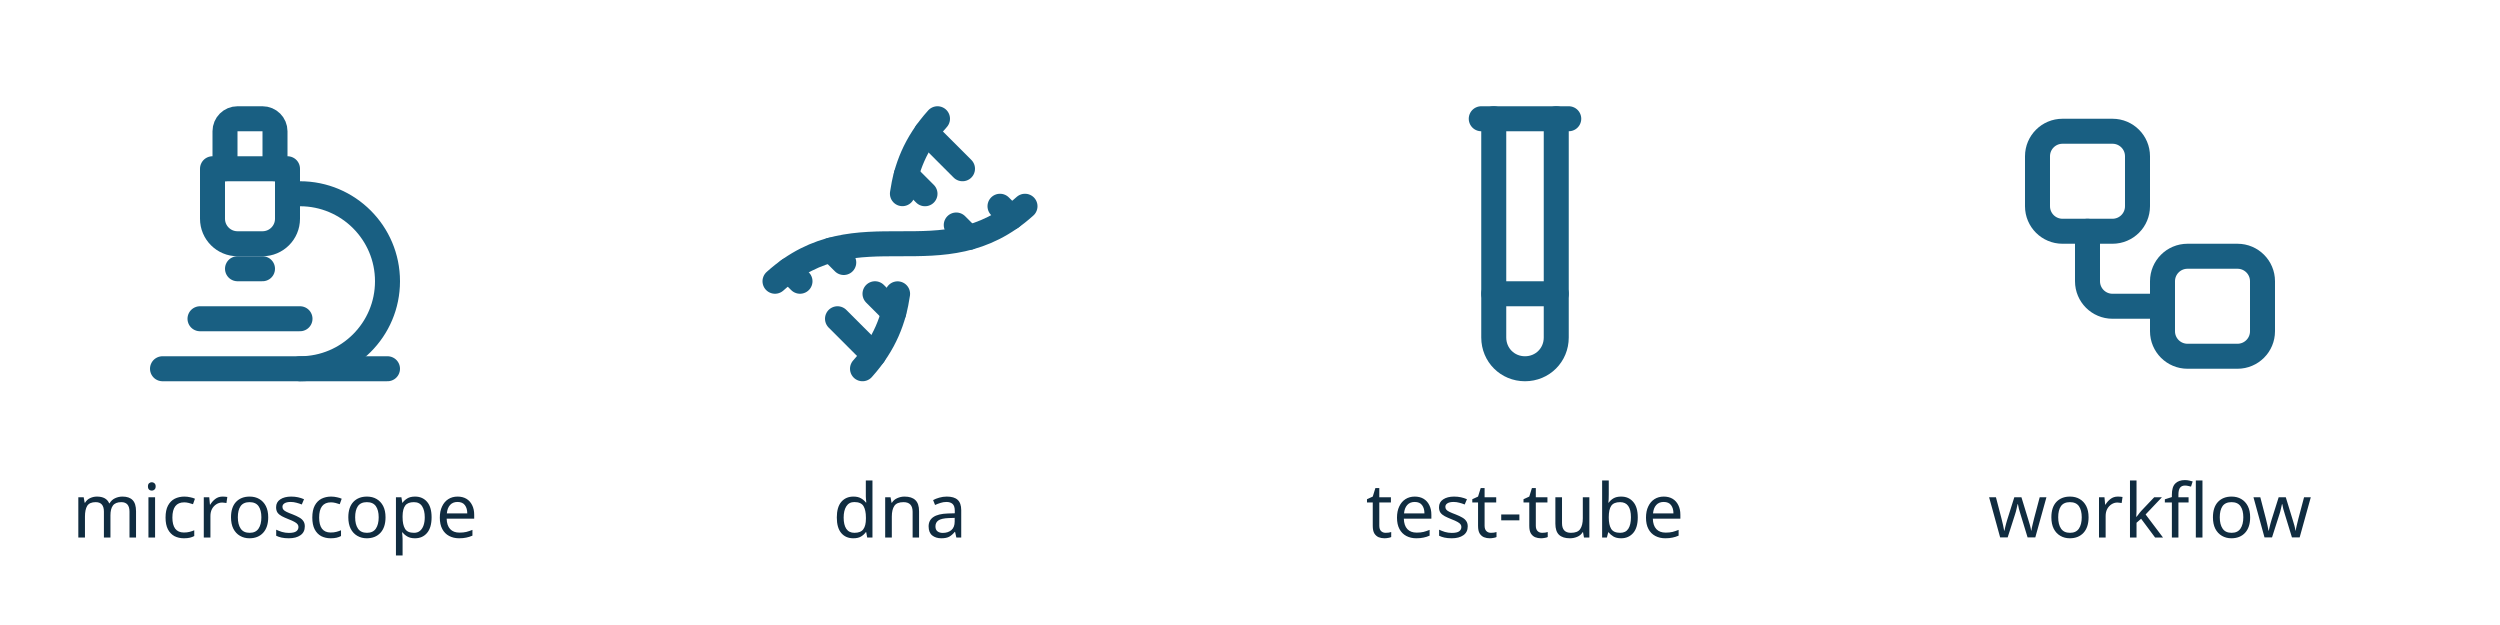
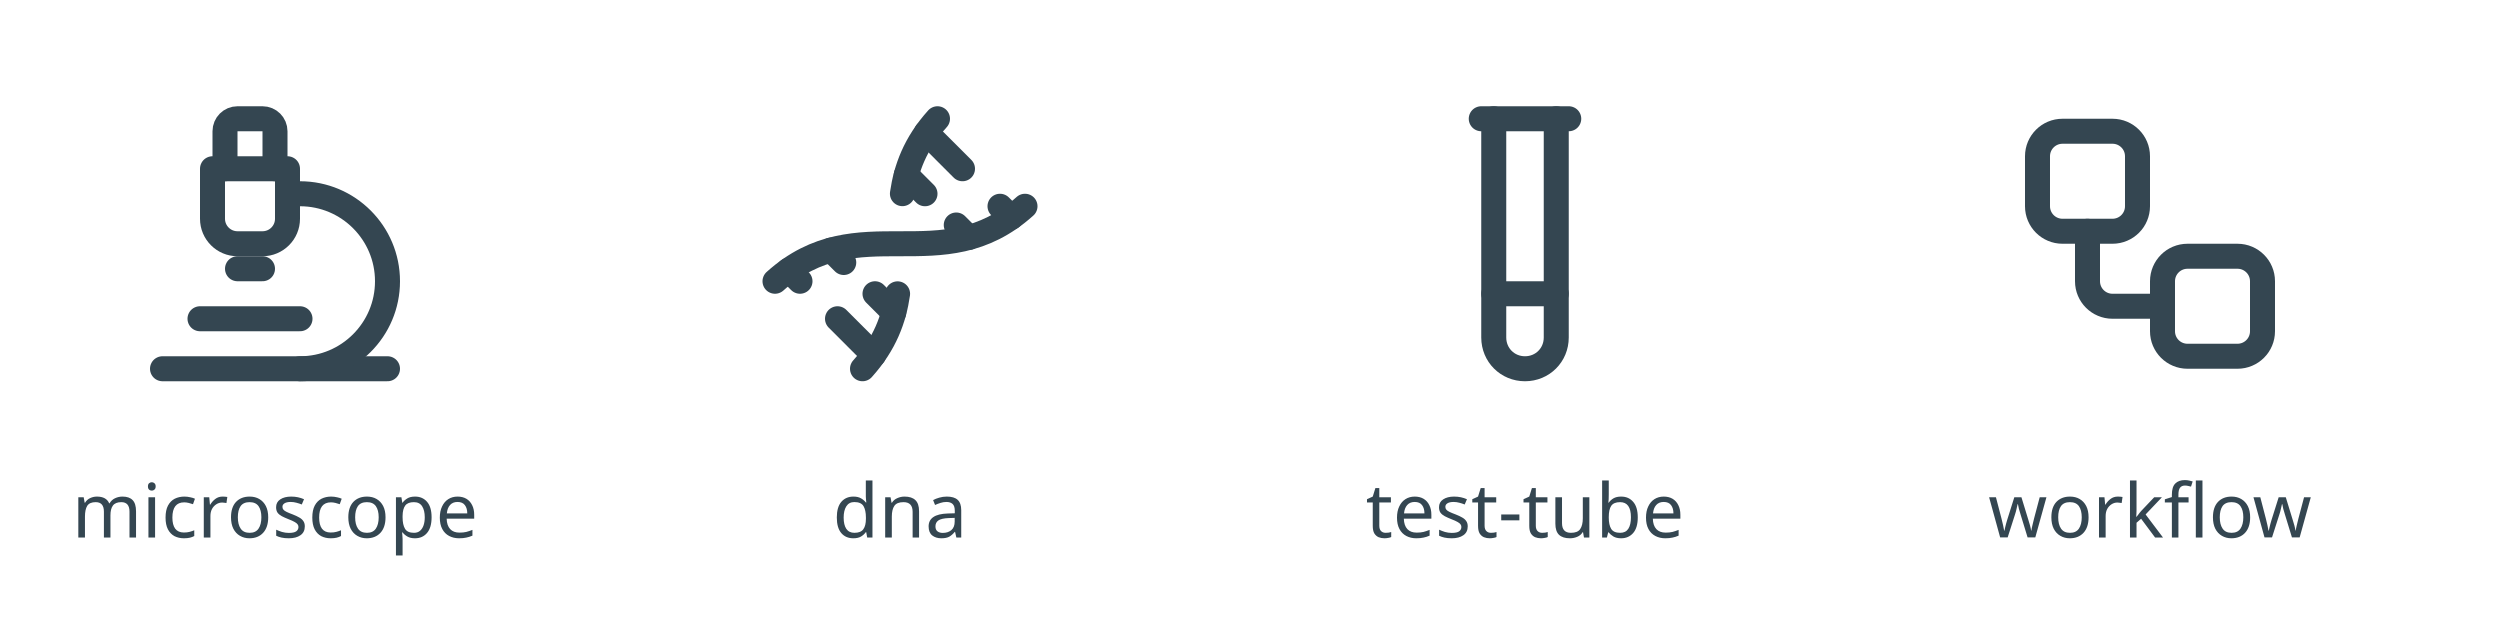
<svg xmlns="http://www.w3.org/2000/svg" width="400" height="100" viewBox="0 0 400 100" role="img" aria-labelledby="title desc">
  <g>
    <g transform="matrix(1.0 0.0 -0.0 1.0 20 15)">
-       <svg class="lucide lucide-microscope" width="48" height="48.0" viewBox="0 0 24 24" fill="none" stroke="#195f82" stroke-width="2" stroke-linecap="round" stroke-linejoin="round" x="0" y="0" style=";overflow:hidden">
+       <svg class="lucide lucide-microscope" width="48" height="48.0" viewBox="0 0 24 24" fill="none" stroke="#344651" stroke-width="2" stroke-linecap="round" stroke-linejoin="round" x="0" y="0" style=";overflow:hidden">
        <path d="M6 18h8" />
        <path d="M3 22h18" />
        <path d="M14 22a7 7 0 1 0 0-14h-1" />
        <path d="M9 14h2" />
        <path d="M9 12a2 2 0 0 1-2-2V6h6v4a2 2 0 0 1-2 2Z" />
        <path d="M12 6V3a1 1 0 0 0-1-1H9a1 1 0 0 0-1 1v3" />
      </svg>
    </g>
    <g transform="matrix(1.0 0.0 -0.0 1.0 120 15)">
-       <svg class="lucide lucide-dna" width="48" height="48.0" viewBox="0 0 24 24" fill="none" stroke="#195f82" stroke-width="2" stroke-linecap="round" stroke-linejoin="round" x="0" y="0" style=";overflow:hidden">
+       <svg class="lucide lucide-dna" width="48" height="48.0" viewBox="0 0 24 24" fill="none" stroke="#344651" stroke-width="2" stroke-linecap="round" stroke-linejoin="round" x="0" y="0" style=";overflow:hidden">
        <path d="m10 16 1.5 1.5" />
        <path d="m14 8-1.5-1.5" />
        <path d="M15 2c-1.798 1.998-2.518 3.995-2.807 5.993" />
        <path d="m16.5 10.5 1 1" />
        <path d="m17 6-2.891-2.891" />
        <path d="M2 15c6.667-6 13.333 0 20-6" />
        <path d="m20 9 .891.891" />
        <path d="M3.109 14.109 4 15" />
        <path d="m6.5 12.5 1 1" />
        <path d="m7 18 2.891 2.891" />
        <path d="M9 22c1.798-1.998 2.518-3.995 2.807-5.993" />
      </svg>
    </g>
    <g transform="matrix(1.0 0.0 -0.0 1.0 220 15)">
-       <svg class="lucide lucide-test-tube" width="48" height="48.0" viewBox="0 0 24 24" fill="none" stroke="#195f82" stroke-width="2" stroke-linecap="round" stroke-linejoin="round" x="0" y="0" style=";overflow:hidden">
+       <svg class="lucide lucide-test-tube" width="48" height="48.0" viewBox="0 0 24 24" fill="none" stroke="#344651" stroke-width="2" stroke-linecap="round" stroke-linejoin="round" x="0" y="0" style=";overflow:hidden">
        <path d="M14.5 2v17.5c0 1.4-1.1 2.5-2.5 2.5c-1.4 0-2.5-1.1-2.5-2.5V2" />
        <path d="M8.5 2h7" />
        <path d="M14.5 16h-5" />
      </svg>
    </g>
    <g transform="matrix(1.0 0.0 -0.0 1.0 320 15)">
-       <svg class="lucide lucide-workflow" width="48" height="48.0" viewBox="0 0 24 24" fill="none" stroke="#195f82" stroke-width="2" stroke-linecap="round" stroke-linejoin="round" x="0" y="0" style=";overflow:hidden">
+       <svg class="lucide lucide-workflow" width="48" height="48.0" viewBox="0 0 24 24" fill="none" stroke="#344651" stroke-width="2" stroke-linecap="round" stroke-linejoin="round" x="0" y="0" style=";overflow:hidden">
        <rect width="8" height="8" x="3" y="3" rx="2" />
        <path d="M7 11v4a2 2 0 0 0 2 2h4" />
        <rect width="8" height="8" x="13" y="13" rx="2" />
      </svg>
    </g>
  </g>
-   <text x="44" y="86" font-size="12" fill="#102c40" text-anchor="middle" font-family="Atkinson Hyperlegible Next">microscope</text>
-   <text x="144" y="86" font-size="12" fill="#102c40" text-anchor="middle" font-family="Atkinson Hyperlegible Next">dna</text>
-   <text x="244" y="86" font-size="12" fill="#102c40" text-anchor="middle" font-family="Atkinson Hyperlegible Next">test-tube</text>
-   <text x="344" y="86" font-size="12" fill="#102c40" text-anchor="middle" font-family="Atkinson Hyperlegible Next">workflow</text>
+   <text x="44" y="86" font-size="12" fill="#344651" text-anchor="middle" font-family="Atkinson Hyperlegible Next">microscope</text>
+   <text x="144" y="86" font-size="12" fill="#344651" text-anchor="middle" font-family="Atkinson Hyperlegible Next">dna</text>
+   <text x="244" y="86" font-size="12" fill="#344651" text-anchor="middle" font-family="Atkinson Hyperlegible Next">test-tube</text>
+   <text x="344" y="86" font-size="12" fill="#344651" text-anchor="middle" font-family="Atkinson Hyperlegible Next">workflow</text>
</svg>
